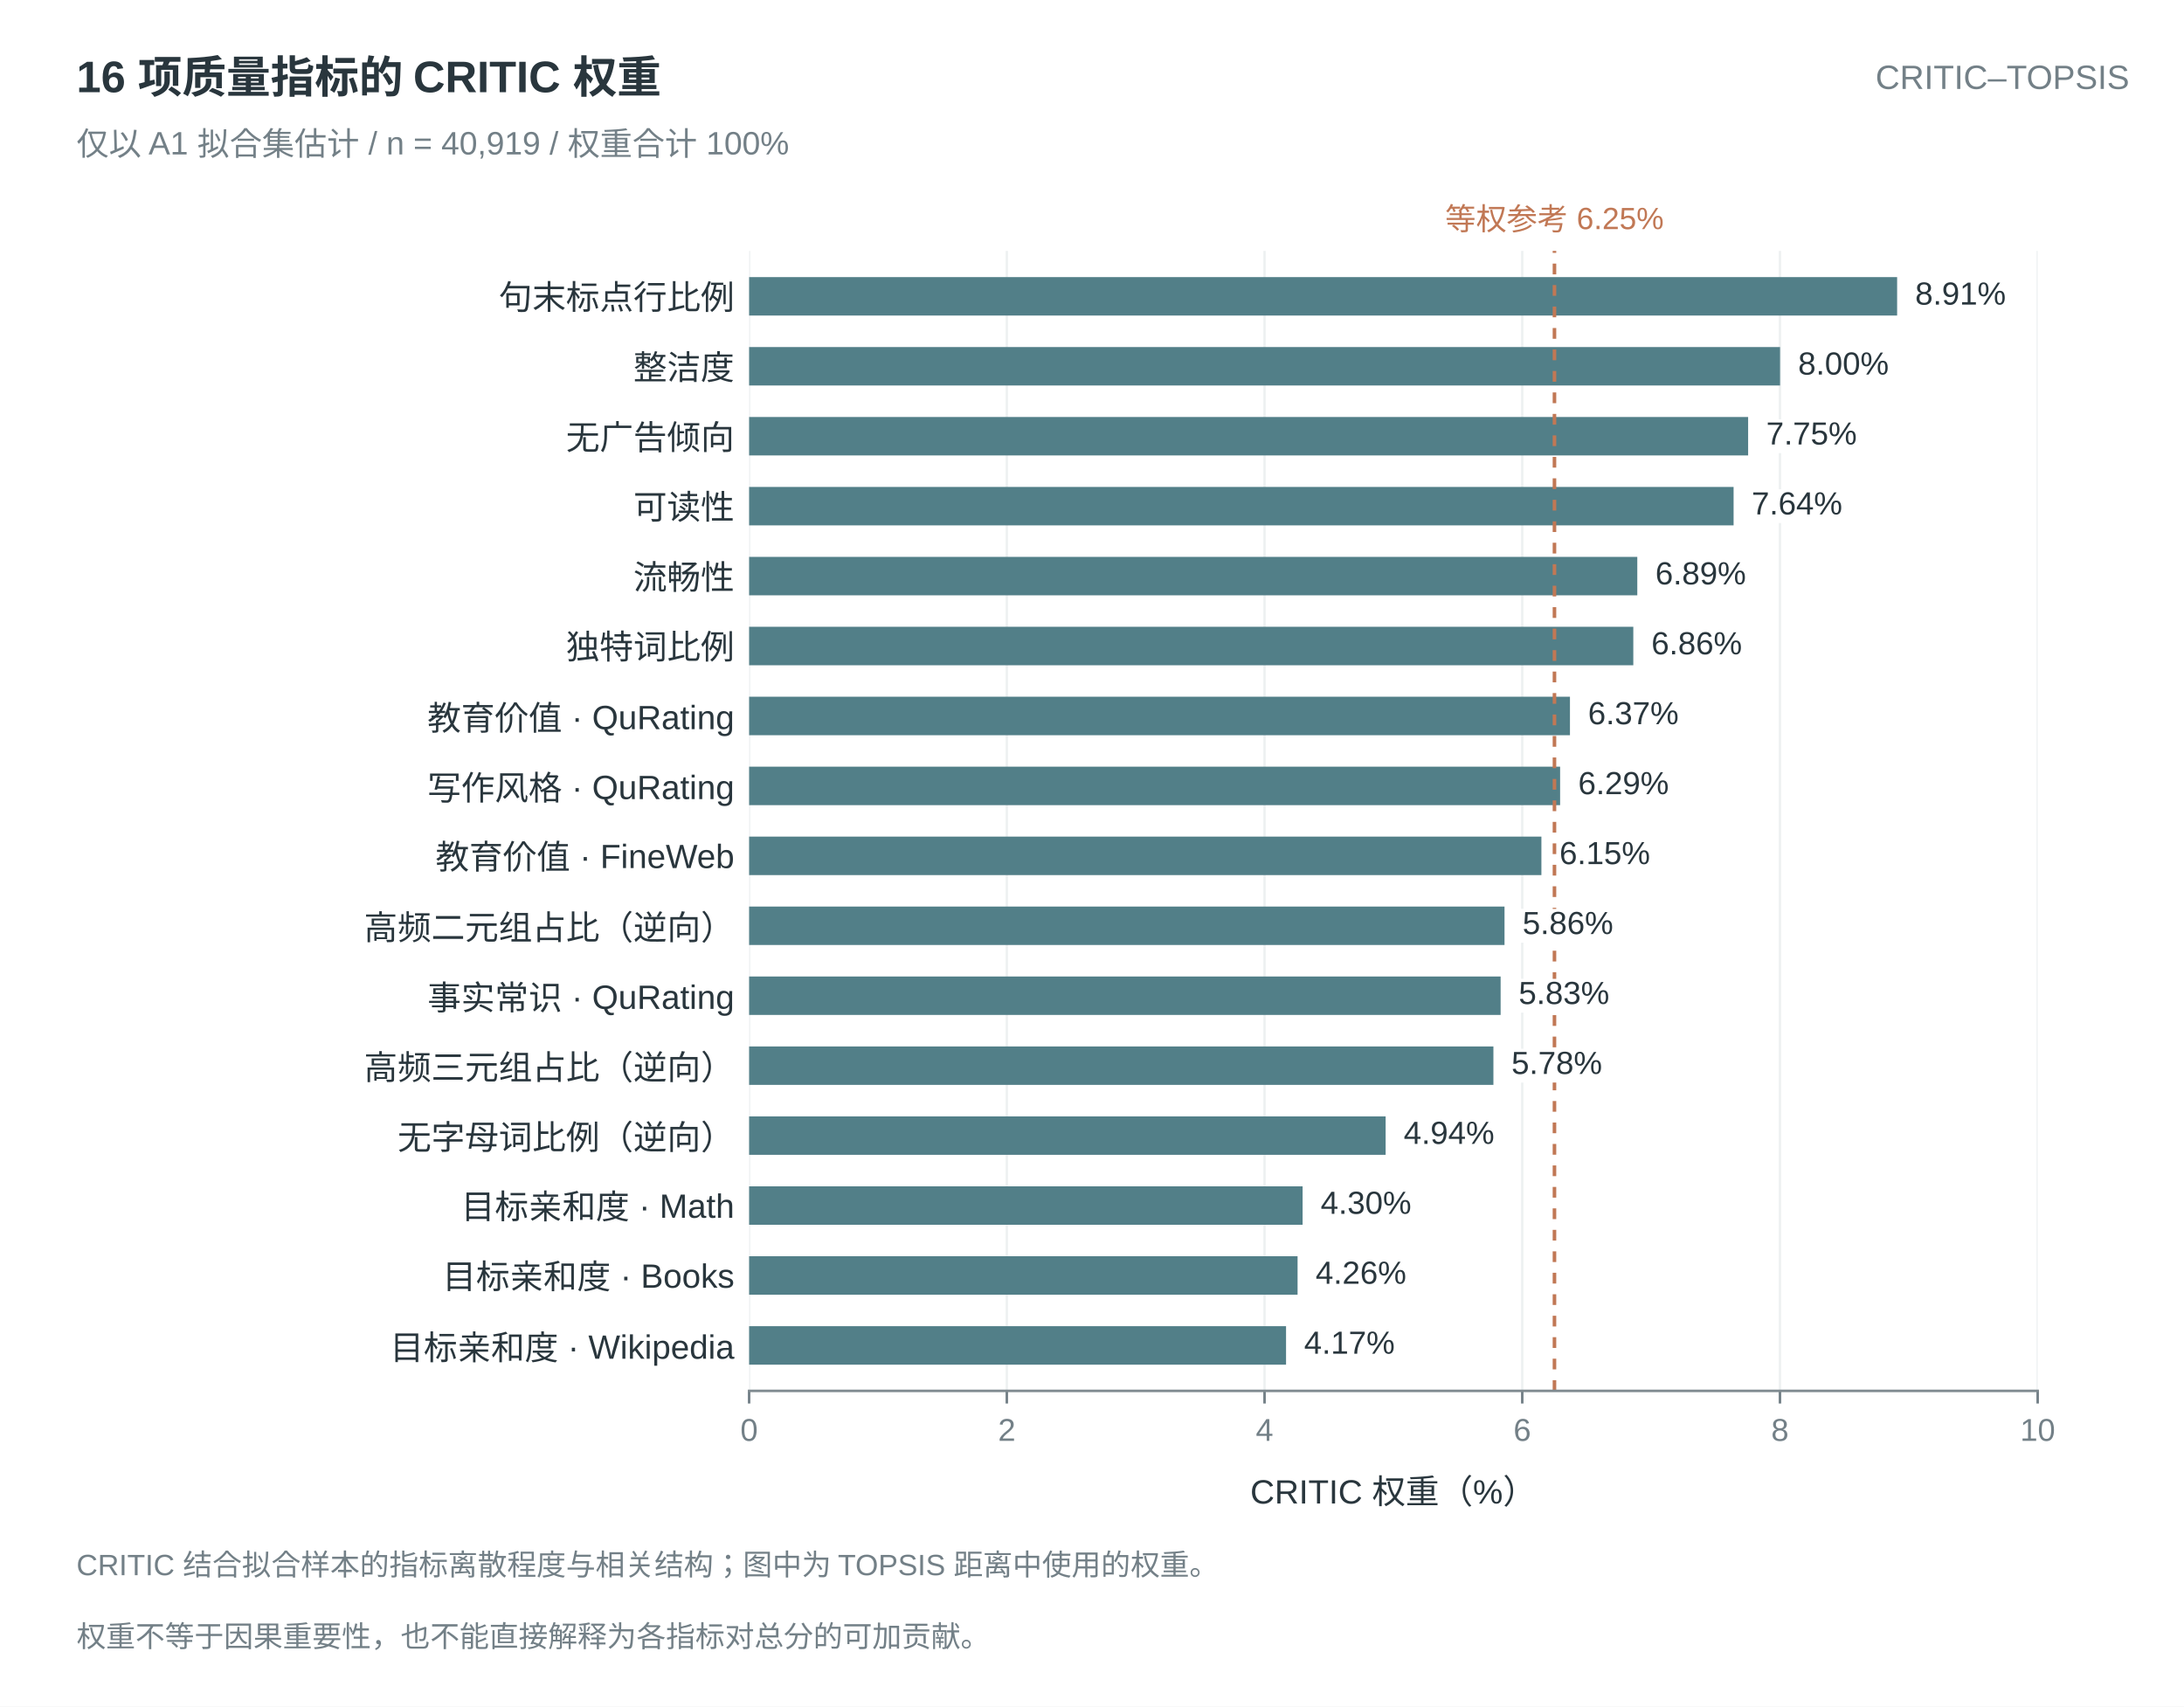
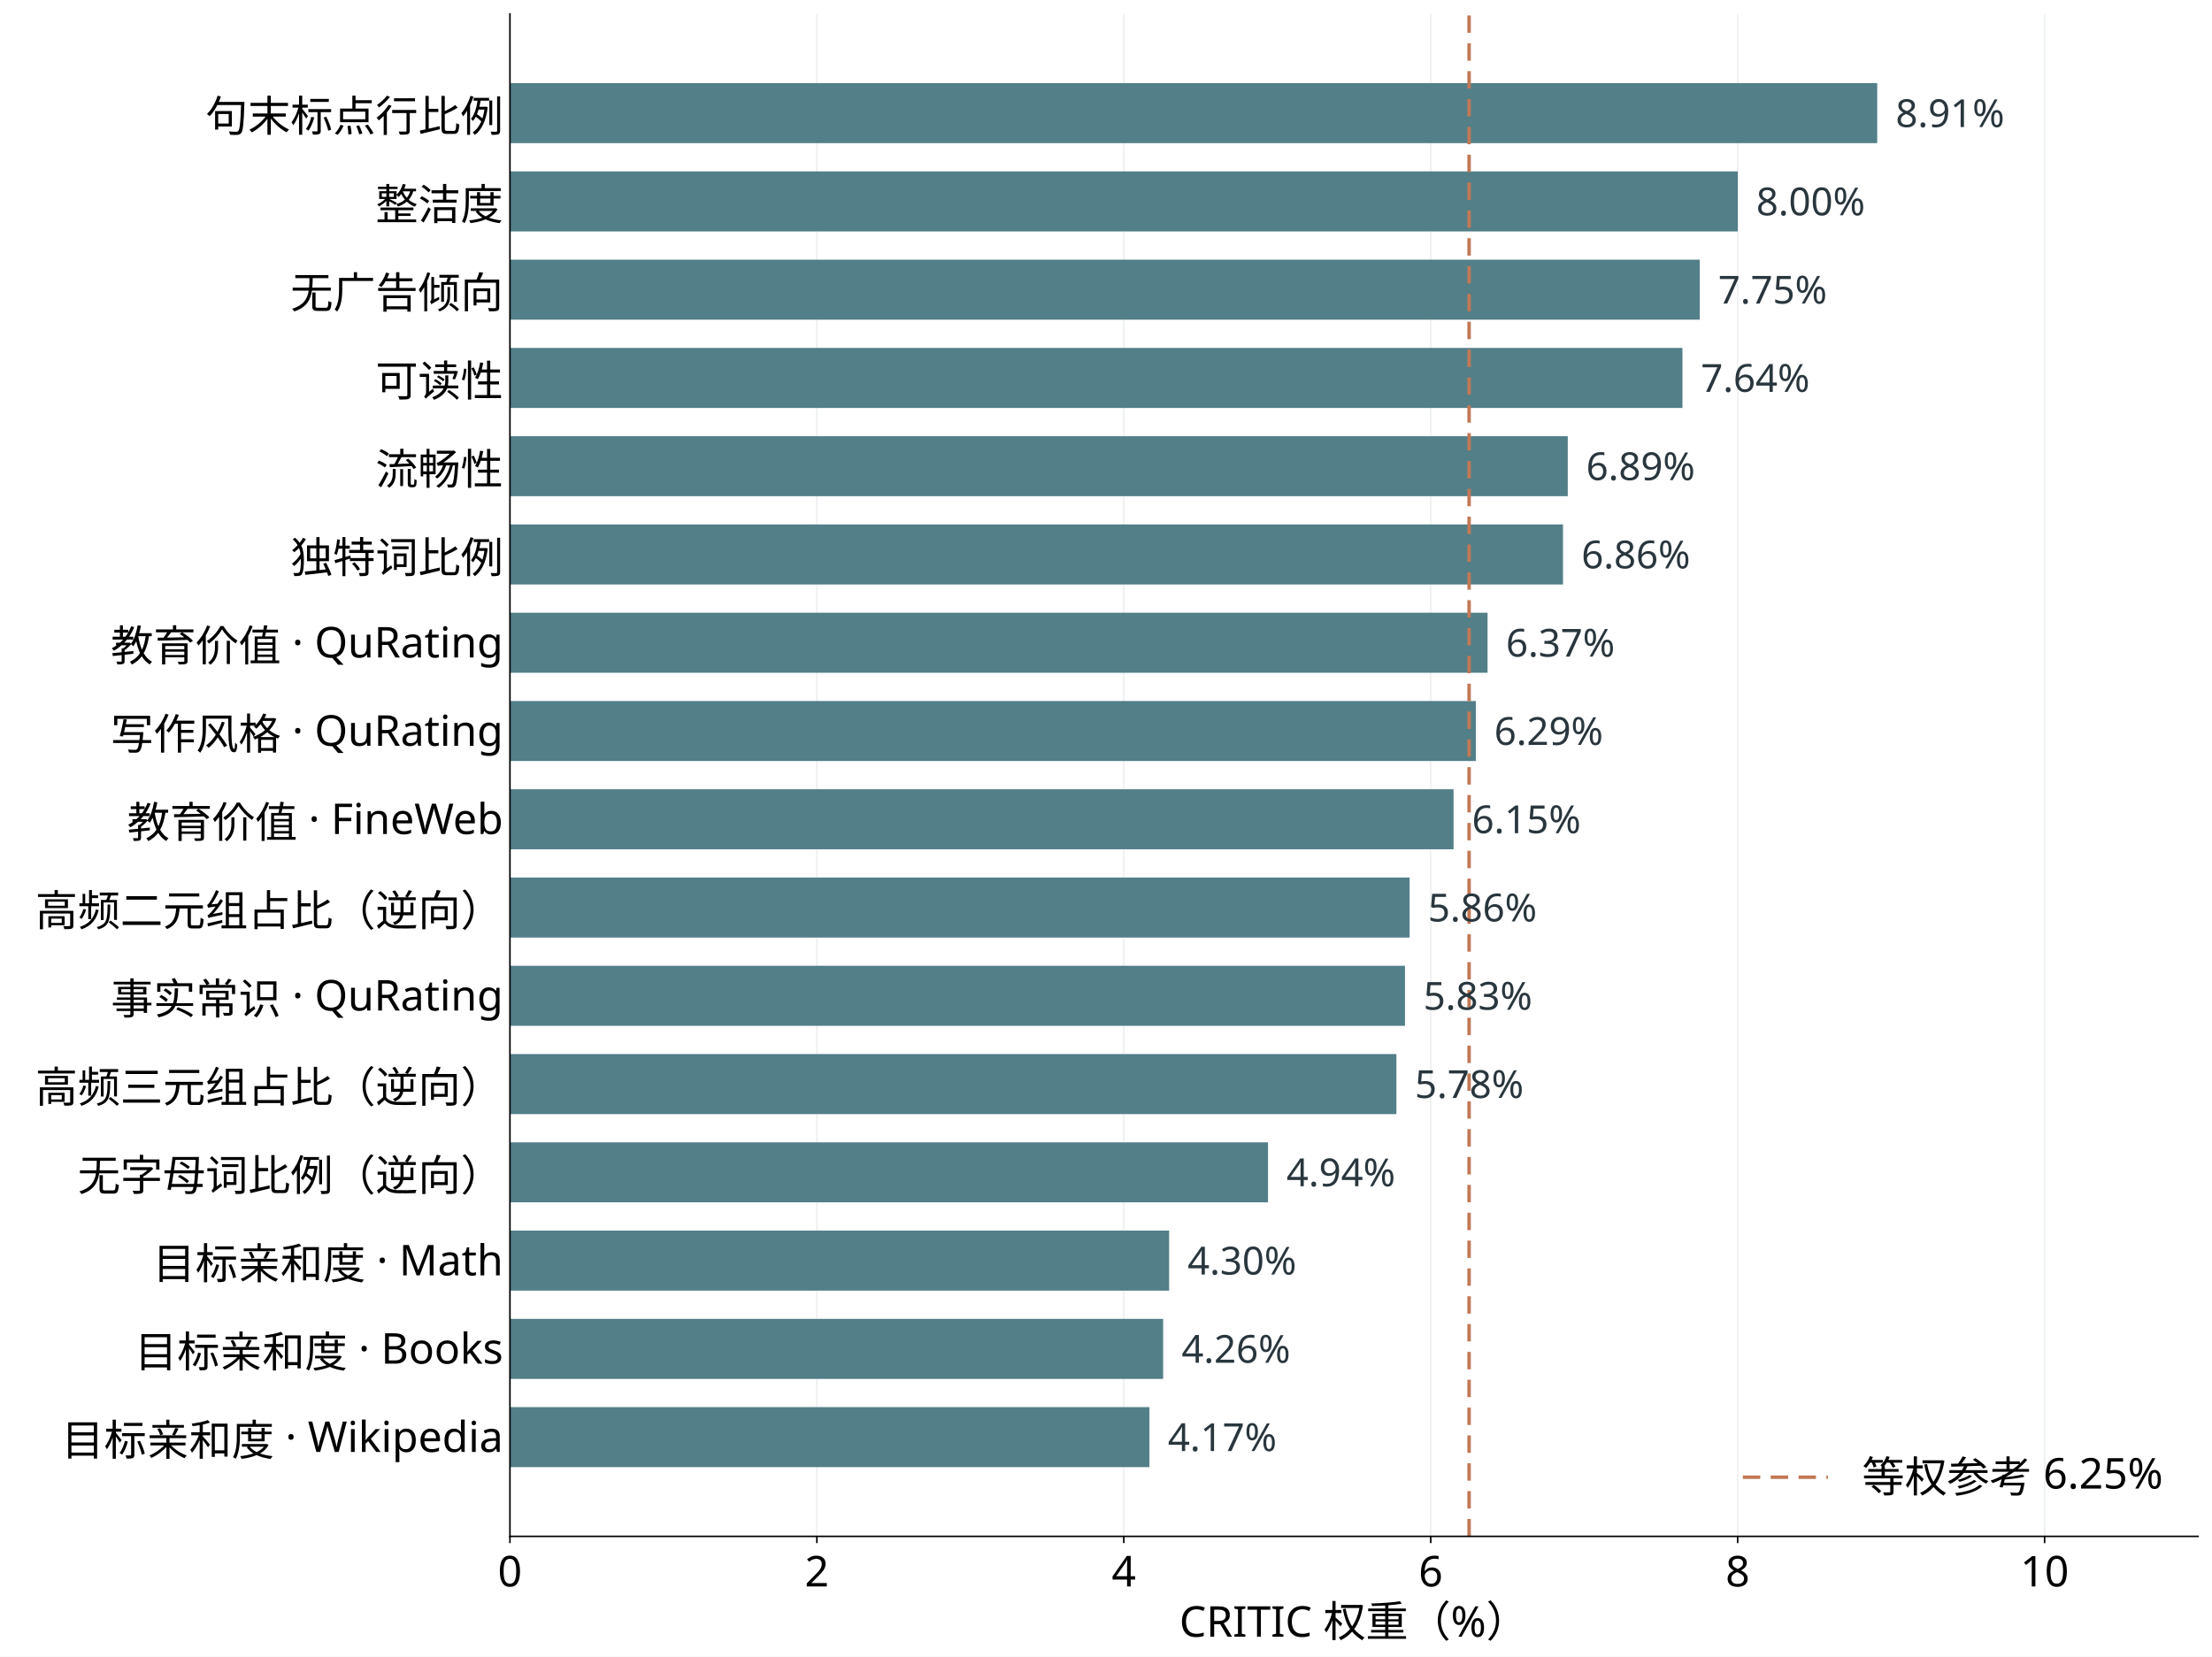
- <svg xmlns="http://www.w3.org/2000/svg" xmlns:xlink="http://www.w3.org/1999/xlink" width="518.74pt" height="405.354pt" viewBox="0 0 518.74 405.354" version="1.1">
+ <svg xmlns="http://www.w3.org/2000/svg" xmlns:xlink="http://www.w3.org/1999/xlink" width="1143.88pt" height="856.8pt" viewBox="0 0 1143.88 856.8" version="1.1">
  <defs>
    <style type="text/css">*{stroke-linejoin: round; stroke-linecap: butt}</style>
  </defs>
  <g id="figure_1">
    <g id="patch_1">
-       <path d="M 0 405.354  L 518.74 405.354  L 518.74 0  L 0 0  z " style="fill: #ffffff" />
+       <path d="M 0 856.8  L 1143.88 856.8  L 1143.88 0  L 0 0  z " style="fill: #ffffff" />
    </g>
    <g id="axes_1">
      <g id="patch_2">
-         <path d="M 177.928 330.364  L 483.985 330.364  L 483.985 59.587  L 177.928 59.587  z " style="fill: #ffffff" />
+         <path d="M 263.7 794.6  L 1136.68 794.6  L 1136.68 7.2  L 263.7 7.2  z " style="fill: #ffffff" />
      </g>
      <g id="matplotlib.axis_1">
        <g id="xtick_1">
          <g id="line2d_1">
-             <path d="M 177.928 330.364  L 177.928 59.587  " clip-path="url(#p39386f162c)" style="fill: none; stroke: #edf0f1; stroke-width: 0.55; stroke-linecap: square" />
+             <path d="M 263.7 794.6  L 263.7 7.2  " clip-path="url(#p161112a42a)" style="fill: none; stroke: #edf0f1; stroke-width: 0.8; stroke-linecap: square" />
          </g>
          <g id="line2d_2">
            <defs>
-               <path id="mb740d0820f" d="M 0 0  L 0 3  " style="stroke: #738087; stroke-width: 0.6" />
+               <path id="m1056b2c3ea" d="M 0 0  L 0 3.5  " style="stroke: #000000; stroke-width: 0.8" />
            </defs>
            <g>
-               <use xlink:href="#mb740d0820f" x="177.928" y="330.364" style="fill: #738087; stroke: #738087; stroke-width: 0.6" />
+               <use xlink:href="#m1056b2c3ea" x="263.7" y="794.6" style="stroke: #000000; stroke-width: 0.8" />
            </g>
          </g>
          <g id="text_1">
-             <text style="fill: #738087; font: 7.5px 'Arial', 'Microsoft YaHei'; text-anchor: middle" x="177.928" y="342.232" transform="rotate(-0 177.9279 342.2321)">0</text>
+             <text style="font-size: 22px; font-family: 'SimHei'; text-anchor: middle" x="263.7" y="820.506" transform="rotate(-0 263.7 820.5063)">0</text>
          </g>
        </g>
        <g id="xtick_2">
          <g id="line2d_3">
-             <path d="M 239.139 330.364  L 239.139 59.587  " clip-path="url(#p39386f162c)" style="fill: none; stroke: #edf0f1; stroke-width: 0.55; stroke-linecap: square" />
+             <path d="M 422.424 794.6  L 422.424 7.2  " clip-path="url(#p161112a42a)" style="fill: none; stroke: #edf0f1; stroke-width: 0.8; stroke-linecap: square" />
          </g>
          <g id="line2d_4">
            <g>
-               <use xlink:href="#mb740d0820f" x="239.139" y="330.364" style="fill: #738087; stroke: #738087; stroke-width: 0.6" />
+               <use xlink:href="#m1056b2c3ea" x="422.424" y="794.6" style="stroke: #000000; stroke-width: 0.8" />
            </g>
          </g>
          <g id="text_2">
-             <text style="fill: #738087; font: 7.5px 'Arial', 'Microsoft YaHei'; text-anchor: middle" x="239.139" y="342.232" transform="rotate(-0 239.1392 342.2321)">2</text>
+             <text style="font-size: 22px; font-family: 'SimHei'; text-anchor: middle" x="422.424" y="820.506" transform="rotate(-0 422.4236 820.5063)">2</text>
          </g>
        </g>
        <g id="xtick_3">
          <g id="line2d_5">
-             <path d="M 300.351 330.364  L 300.351 59.587  " clip-path="url(#p39386f162c)" style="fill: none; stroke: #edf0f1; stroke-width: 0.55; stroke-linecap: square" />
+             <path d="M 581.147 794.6  L 581.147 7.2  " clip-path="url(#p161112a42a)" style="fill: none; stroke: #edf0f1; stroke-width: 0.8; stroke-linecap: square" />
          </g>
          <g id="line2d_6">
            <g>
-               <use xlink:href="#mb740d0820f" x="300.351" y="330.364" style="fill: #738087; stroke: #738087; stroke-width: 0.6" />
+               <use xlink:href="#m1056b2c3ea" x="581.147" y="794.6" style="stroke: #000000; stroke-width: 0.8" />
            </g>
          </g>
          <g id="text_3">
-             <text style="fill: #738087; font: 7.5px 'Arial', 'Microsoft YaHei'; text-anchor: middle" x="300.351" y="342.232" transform="rotate(-0 300.3506 342.2321)">4</text>
+             <text style="font-size: 22px; font-family: 'SimHei'; text-anchor: middle" x="581.147" y="820.506" transform="rotate(-0 581.1473 820.5063)">4</text>
          </g>
        </g>
        <g id="xtick_4">
          <g id="line2d_7">
-             <path d="M 361.562 330.364  L 361.562 59.587  " clip-path="url(#p39386f162c)" style="fill: none; stroke: #edf0f1; stroke-width: 0.55; stroke-linecap: square" />
+             <path d="M 739.871 794.6  L 739.871 7.2  " clip-path="url(#p161112a42a)" style="fill: none; stroke: #edf0f1; stroke-width: 0.8; stroke-linecap: square" />
          </g>
          <g id="line2d_8">
            <g>
-               <use xlink:href="#mb740d0820f" x="361.562" y="330.364" style="fill: #738087; stroke: #738087; stroke-width: 0.6" />
+               <use xlink:href="#m1056b2c3ea" x="739.871" y="794.6" style="stroke: #000000; stroke-width: 0.8" />
            </g>
          </g>
          <g id="text_4">
-             <text style="fill: #738087; font: 7.5px 'Arial', 'Microsoft YaHei'; text-anchor: middle" x="361.562" y="342.232" transform="rotate(-0 361.5619 342.2321)">6</text>
+             <text style="font-size: 22px; font-family: 'SimHei'; text-anchor: middle" x="739.871" y="820.506" transform="rotate(-0 739.8709 820.5063)">6</text>
          </g>
        </g>
        <g id="xtick_5">
          <g id="line2d_9">
-             <path d="M 422.773 330.364  L 422.773 59.587  " clip-path="url(#p39386f162c)" style="fill: none; stroke: #edf0f1; stroke-width: 0.55; stroke-linecap: square" />
+             <path d="M 898.595 794.6  L 898.595 7.2  " clip-path="url(#p161112a42a)" style="fill: none; stroke: #edf0f1; stroke-width: 0.8; stroke-linecap: square" />
          </g>
          <g id="line2d_10">
            <g>
-               <use xlink:href="#mb740d0820f" x="422.773" y="330.364" style="fill: #738087; stroke: #738087; stroke-width: 0.6" />
+               <use xlink:href="#m1056b2c3ea" x="898.595" y="794.6" style="stroke: #000000; stroke-width: 0.8" />
            </g>
          </g>
          <g id="text_5">
-             <text style="fill: #738087; font: 7.5px 'Arial', 'Microsoft YaHei'; text-anchor: middle" x="422.773" y="342.232" transform="rotate(-0 422.7732 342.2321)">8</text>
+             <text style="font-size: 22px; font-family: 'SimHei'; text-anchor: middle" x="898.595" y="820.506" transform="rotate(-0 898.5945 820.5063)">8</text>
          </g>
        </g>
        <g id="xtick_6">
          <g id="line2d_11">
-             <path d="M 483.985 330.364  L 483.985 59.587  " clip-path="url(#p39386f162c)" style="fill: none; stroke: #edf0f1; stroke-width: 0.55; stroke-linecap: square" />
+             <path d="M 1057.318 794.6  L 1057.318 7.2  " clip-path="url(#p161112a42a)" style="fill: none; stroke: #edf0f1; stroke-width: 0.8; stroke-linecap: square" />
          </g>
          <g id="line2d_12">
            <g>
-               <use xlink:href="#mb740d0820f" x="483.985" y="330.364" style="fill: #738087; stroke: #738087; stroke-width: 0.6" />
+               <use xlink:href="#m1056b2c3ea" x="1057.318" y="794.6" style="stroke: #000000; stroke-width: 0.8" />
            </g>
          </g>
          <g id="text_6">
-             <text style="fill: #738087; font: 7.5px 'Arial', 'Microsoft YaHei'; text-anchor: middle" x="483.985" y="342.232" transform="rotate(-0 483.9846 342.2321)">10</text>
+             <text style="font-size: 22px; font-family: 'SimHei'; text-anchor: middle" x="1057.318" y="820.506" transform="rotate(-0 1057.318 820.5063)">10</text>
          </g>
        </g>
        <g id="text_7">
-           <text style="fill: #29363d; font: 8px 'Arial', 'Microsoft YaHei'; text-anchor: middle" x="330.956" y="357.122" transform="rotate(-0 330.9562 357.1215)">CRITIC 权重（%）</text>
+           <text style="font-size: 22px; font-family: 'SimHei'; text-anchor: middle" x="700.19" y="846.506" transform="rotate(-0 700.19 846.5063)">CRITIC 权重（%）</text>
        </g>
      </g>
      <g id="matplotlib.axis_2">
        <g id="ytick_1">
          <g id="line2d_13" />
          <g id="text_8">
-             <text style="fill: #29363d; font: 8px 'Arial', 'Microsoft YaHei'; text-anchor: end" x="174.428" y="73.457" transform="rotate(-0 174.4279 73.45743)">句末标点行比例</text>
+             <text style="font-size: 22px; font-family: 'SimHei'; text-anchor: end" x="260.2" y="67.966" transform="rotate(-0 260.2 67.9656)">句末标点行比例</text>
          </g>
        </g>
        <g id="ytick_2">
          <g id="line2d_14" />
          <g id="text_9">
-             <text style="fill: #29363d; font: 8px 'Arial', 'Microsoft YaHei'; text-anchor: end" x="174.428" y="90.116" transform="rotate(-0 174.4279 90.11637)">整洁度</text>
+             <text style="font-size: 22px; font-family: 'SimHei'; text-anchor: end" x="260.2" y="113.617" transform="rotate(-0 260.2 113.6173)">整洁度</text>
          </g>
        </g>
        <g id="ytick_3">
          <g id="line2d_15" />
          <g id="text_10">
-             <text style="fill: #29363d; font: 8px 'Arial', 'Microsoft YaHei'; text-anchor: end" x="174.428" y="106.732" transform="rotate(-0 174.4279 106.7316)">无广告倾向</text>
+             <text style="font-size: 22px; font-family: 'SimHei'; text-anchor: end" x="260.2" y="159.269" transform="rotate(-0 260.2 159.2689)">无广告倾向</text>
          </g>
        </g>
        <g id="ytick_4">
          <g id="line2d_16" />
          <g id="text_11">
-             <text style="fill: #29363d; font: 8px 'Arial', 'Microsoft YaHei'; text-anchor: end" x="174.428" y="123.293" transform="rotate(-0 174.4279 123.293)">可读性</text>
+             <text style="font-size: 22px; font-family: 'SimHei'; text-anchor: end" x="260.2" y="204.921" transform="rotate(-0 260.2 204.9206)">可读性</text>
          </g>
        </g>
        <g id="ytick_5">
          <g id="line2d_17" />
          <g id="text_12">
-             <text style="fill: #29363d; font: 8px 'Arial', 'Microsoft YaHei'; text-anchor: end" x="174.428" y="139.972" transform="rotate(-0 174.4279 139.9719)">流畅性</text>
+             <text style="font-size: 22px; font-family: 'SimHei'; text-anchor: end" x="260.2" y="250.572" transform="rotate(-0 260.2 250.5723)">流畅性</text>
          </g>
        </g>
        <g id="ytick_6">
          <g id="line2d_18" />
          <g id="text_13">
-             <text style="fill: #29363d; font: 8px 'Arial', 'Microsoft YaHei'; text-anchor: end" x="174.428" y="156.494" transform="rotate(-0 174.4279 156.494)">独特词比例</text>
+             <text style="font-size: 22px; font-family: 'SimHei'; text-anchor: end" x="260.2" y="296.224" transform="rotate(-0 260.2 296.224)">独特词比例</text>
          </g>
        </g>
        <g id="ytick_7">
          <g id="line2d_19" />
          <g id="text_14">
-             <text style="fill: #29363d; font: 8px 'Arial', 'Microsoft YaHei'; text-anchor: end" x="174.428" y="173.407" transform="rotate(-0 174.4279 173.4067)">教育价值 · QuRating</text>
+             <text style="font-size: 22px; font-family: 'SimHei'; text-anchor: end" x="260.2" y="341.876" transform="rotate(-0 260.2 341.8756)">教育价值 · QuRating</text>
          </g>
        </g>
        <g id="ytick_8">
          <g id="line2d_20" />
          <g id="text_15">
-             <text style="fill: #29363d; font: 8px 'Arial', 'Microsoft YaHei'; text-anchor: end" x="174.428" y="190.008" transform="rotate(-0 174.4279 190.0075)">写作风格 · QuRating</text>
+             <text style="font-size: 22px; font-family: 'SimHei'; text-anchor: end" x="260.2" y="387.527" transform="rotate(-0 260.2 387.5273)">写作风格 · QuRating</text>
          </g>
        </g>
        <g id="ytick_9">
          <g id="line2d_21" />
          <g id="text_16">
-             <text style="fill: #29363d; font: 8px 'Arial', 'Microsoft YaHei'; text-anchor: end" x="174.428" y="206.393" transform="rotate(-0 174.4279 206.3927)">教育价值 · FineWeb</text>
+             <text style="font-size: 22px; font-family: 'SimHei'; text-anchor: end" x="260.2" y="433.179" transform="rotate(-0 260.2 433.179)">教育价值 · FineWeb</text>
          </g>
        </g>
        <g id="ytick_10">
          <g id="line2d_22" />
          <g id="text_17">
-             <text style="fill: #29363d; font: 8px 'Arial', 'Microsoft YaHei'; text-anchor: end" x="174.428" y="223.163" transform="rotate(-0 174.4279 223.1629)">高频二元组占比（逆向）</text>
+             <text style="font-size: 22px; font-family: 'SimHei'; text-anchor: end" x="260.2" y="478.831" transform="rotate(-0 260.2 478.8306)">高频二元组占比（逆向）</text>
          </g>
        </g>
        <g id="ytick_11">
          <g id="line2d_23" />
          <g id="text_18">
-             <text style="fill: #29363d; font: 8px 'Arial', 'Microsoft YaHei'; text-anchor: end" x="174.428" y="239.839" transform="rotate(-0 174.4279 239.8394)">事实常识 · QuRating</text>
+             <text style="font-size: 22px; font-family: 'SimHei'; text-anchor: end" x="260.2" y="524.482" transform="rotate(-0 260.2 524.4823)">事实常识 · QuRating</text>
          </g>
        </g>
        <g id="ytick_12">
          <g id="line2d_24" />
          <g id="text_19">
-             <text style="fill: #29363d; font: 8px 'Arial', 'Microsoft YaHei'; text-anchor: end" x="174.428" y="256.387" transform="rotate(-0 174.4279 256.387)">高频三元组占比（逆向）</text>
+             <text style="font-size: 22px; font-family: 'SimHei'; text-anchor: end" x="260.2" y="570.134" transform="rotate(-0 260.2 570.134)">高频三元组占比（逆向）</text>
          </g>
        </g>
        <g id="ytick_13">
          <g id="line2d_25" />
          <g id="text_20">
-             <text style="fill: #29363d; font: 8px 'Arial', 'Microsoft YaHei'; text-anchor: end" x="174.428" y="272.987" transform="rotate(-0 174.4279 272.9872)">无字母词比例（逆向）</text>
+             <text style="font-size: 22px; font-family: 'SimHei'; text-anchor: end" x="260.2" y="615.786" transform="rotate(-0 260.2 615.7856)">无字母词比例（逆向）</text>
          </g>
        </g>
        <g id="ytick_14">
          <g id="line2d_26" />
          <g id="text_21">
-             <text style="fill: #29363d; font: 8px 'Arial', 'Microsoft YaHei'; text-anchor: end" x="174.428" y="289.461" transform="rotate(-0 174.4279 289.4612)">目标亲和度 · Math</text>
+             <text style="font-size: 22px; font-family: 'SimHei'; text-anchor: end" x="260.2" y="661.437" transform="rotate(-0 260.2 661.4373)">目标亲和度 · Math</text>
          </g>
        </g>
        <g id="ytick_15">
          <g id="line2d_27" />
          <g id="text_22">
-             <text style="fill: #29363d; font: 8px 'Arial', 'Microsoft YaHei'; text-anchor: end" x="174.428" y="306.073" transform="rotate(-0 174.4279 306.0732)">目标亲和度 · Books</text>
+             <text style="font-size: 22px; font-family: 'SimHei'; text-anchor: end" x="260.2" y="707.089" transform="rotate(-0 260.2 707.089)">目标亲和度 · Books</text>
          </g>
        </g>
        <g id="ytick_16">
          <g id="line2d_28" />
          <g id="text_23">
-             <text style="fill: #29363d; font: 8px 'Arial', 'Microsoft YaHei'; text-anchor: end" x="174.428" y="322.935" transform="rotate(-0 174.4279 322.9353)">目标亲和度 · Wikipedia</text>
+             <text style="font-size: 22px; font-family: 'SimHei'; text-anchor: end" x="260.2" y="752.741" transform="rotate(-0 260.2 752.7406)">目标亲和度 · Wikipedia</text>
          </g>
        </g>
      </g>
      <g id="patch_3">
-         <path d="M 177.928 74.953  L 450.602 74.953  L 450.602 65.817  L 177.928 65.817  z " clip-path="url(#p39386f162c)" style="fill: #527f88" />
+         <path d="M 263.7 42.991  L 970.755 42.991  L 970.755 74.034  L 263.7 74.034  z " clip-path="url(#p161112a42a)" style="fill: #527f88" />
      </g>
      <g id="patch_4">
-         <path d="M 177.928 91.565  L 422.796 91.565  L 422.796 82.429  L 177.928 82.429  z " clip-path="url(#p39386f162c)" style="fill: #527f88" />
+         <path d="M 263.7 88.643  L 898.655 88.643  L 898.655 119.686  L 263.7 119.686  z " clip-path="url(#p161112a42a)" style="fill: #527f88" />
      </g>
      <g id="patch_5">
-         <path d="M 177.928 108.177  L 415.213 108.177  L 415.213 99.041  L 177.928 99.041  z " clip-path="url(#p39386f162c)" style="fill: #527f88" />
+         <path d="M 263.7 134.294  L 878.99 134.294  L 878.99 165.337  L 263.7 165.337  z " clip-path="url(#p161112a42a)" style="fill: #527f88" />
      </g>
      <g id="patch_6">
-         <path d="M 177.928 124.789  L 411.759 124.789  L 411.759 115.653  L 177.928 115.653  z " clip-path="url(#p39386f162c)" style="fill: #527f88" />
+         <path d="M 263.7 179.946  L 870.035 179.946  L 870.035 210.989  L 263.7 210.989  z " clip-path="url(#p161112a42a)" style="fill: #527f88" />
      </g>
      <g id="patch_7">
-         <path d="M 177.928 141.402  L 388.887 141.402  L 388.887 132.265  L 177.928 132.265  z " clip-path="url(#p39386f162c)" style="fill: #527f88" />
+         <path d="M 263.7 225.598  L 810.727 225.598  L 810.727 256.641  L 263.7 256.641  z " clip-path="url(#p161112a42a)" style="fill: #527f88" />
      </g>
      <g id="patch_8">
-         <path d="M 177.928 158.014  L 387.941 158.014  L 387.941 148.877  L 177.928 148.877  z " clip-path="url(#p39386f162c)" style="fill: #527f88" />
+         <path d="M 263.7 271.249  L 808.274 271.249  L 808.274 302.292  L 263.7 302.292  z " clip-path="url(#p161112a42a)" style="fill: #527f88" />
      </g>
      <g id="patch_9">
-         <path d="M 177.928 174.626  L 372.894 174.626  L 372.894 165.489  L 177.928 165.489  z " clip-path="url(#p39386f162c)" style="fill: #527f88" />
+         <path d="M 263.7 316.901  L 769.256 316.901  L 769.256 347.944  L 263.7 347.944  z " clip-path="url(#p161112a42a)" style="fill: #527f88" />
      </g>
      <g id="patch_10">
-         <path d="M 177.928 191.238  L 370.556 191.238  L 370.556 182.101  L 177.928 182.101  z " clip-path="url(#p39386f162c)" style="fill: #527f88" />
+         <path d="M 263.7 362.553  L 763.192 362.553  L 763.192 393.596  L 263.7 393.596  z " clip-path="url(#p161112a42a)" style="fill: #527f88" />
      </g>
      <g id="patch_11">
-         <path d="M 177.928 207.85  L 366.112 207.85  L 366.112 198.713  L 177.928 198.713  z " clip-path="url(#p39386f162c)" style="fill: #527f88" />
+         <path d="M 263.7 408.204  L 751.669 408.204  L 751.669 439.247  L 263.7 439.247  z " clip-path="url(#p161112a42a)" style="fill: #527f88" />
      </g>
      <g id="patch_12">
-         <path d="M 177.928 224.462  L 357.35 224.462  L 357.35 215.325  L 177.928 215.325  z " clip-path="url(#p39386f162c)" style="fill: #527f88" />
+         <path d="M 263.7 453.856  L 728.948 453.856  L 728.948 484.899  L 263.7 484.899  z " clip-path="url(#p161112a42a)" style="fill: #527f88" />
      </g>
      <g id="patch_13">
-         <path d="M 177.928 241.074  L 356.427 241.074  L 356.427 231.937  L 177.928 231.937  z " clip-path="url(#p39386f162c)" style="fill: #527f88" />
+         <path d="M 263.7 499.508  L 726.557 499.508  L 726.557 530.551  L 263.7 530.551  z " clip-path="url(#p161112a42a)" style="fill: #527f88" />
      </g>
      <g id="patch_14">
-         <path d="M 177.928 257.686  L 354.713 257.686  L 354.713 248.549  L 177.928 248.549  z " clip-path="url(#p39386f162c)" style="fill: #527f88" />
+         <path d="M 263.7 545.159  L 722.113 545.159  L 722.113 576.202  L 263.7 576.202  z " clip-path="url(#p161112a42a)" style="fill: #527f88" />
      </g>
      <g id="patch_15">
-         <path d="M 177.928 274.298  L 329.112 274.298  L 329.112 265.161  L 177.928 265.161  z " clip-path="url(#p39386f162c)" style="fill: #527f88" />
+         <path d="M 263.7 590.811  L 655.728 590.811  L 655.728 621.854  L 263.7 621.854  z " clip-path="url(#p161112a42a)" style="fill: #527f88" />
      </g>
      <g id="patch_16">
-         <path d="M 177.928 290.91  L 309.392 290.91  L 309.392 281.773  L 177.928 281.773  z " clip-path="url(#p39386f162c)" style="fill: #527f88" />
+         <path d="M 263.7 636.463  L 604.591 636.463  L 604.591 667.506  L 263.7 667.506  z " clip-path="url(#p161112a42a)" style="fill: #527f88" />
      </g>
      <g id="patch_17">
-         <path d="M 177.928 307.522  L 308.197 307.522  L 308.197 298.386  L 177.928 298.386  z " clip-path="url(#p39386f162c)" style="fill: #527f88" />
+         <path d="M 263.7 682.114  L 601.493 682.114  L 601.493 713.157  L 263.7 713.157  z " clip-path="url(#p161112a42a)" style="fill: #527f88" />
      </g>
      <g id="patch_18">
-         <path d="M 177.928 324.134  L 305.461 324.134  L 305.461 314.998  L 177.928 314.998  z " clip-path="url(#p39386f162c)" style="fill: #527f88" />
+         <path d="M 263.7 727.766  L 594.399 727.766  L 594.399 758.809  L 263.7 758.809  z " clip-path="url(#p161112a42a)" style="fill: #527f88" />
      </g>
      <g id="line2d_29">
-         <path d="M 369.213 330.364  L 369.213 59.587  " clip-path="url(#p39386f162c)" style="fill: none; stroke-dasharray: 2.55,2.55; stroke-dashoffset: 0; stroke: #c17855; stroke-width: 0.85" />
+         <path d="M 759.711 794.6  L 759.711 7.2  " clip-path="url(#p161112a42a)" style="fill: none; stroke-dasharray: 9,5.4; stroke-dashoffset: 0; stroke: #c17855; stroke-width: 1.8" />
      </g>
      <g id="patch_19">
-         <path d="M 177.928 330.364  L 483.985 330.364  " style="fill: none; stroke: #7f8a90; stroke-width: 0.6; stroke-linejoin: miter; stroke-linecap: square" />
+         <path d="M 263.7 794.6  L 263.7 7.2  " style="fill: none; stroke: #000000; stroke-width: 0.8; stroke-linejoin: miter; stroke-linecap: square" />
+       </g>
+       <g id="patch_20">
+         <path d="M 263.7 794.6  L 1136.68 794.6  " style="fill: none; stroke: #000000; stroke-width: 0.8; stroke-linejoin: miter; stroke-linecap: square" />
      </g>
      <g id="text_24">
-         <text style="fill: #c17855; font: 7.3px 'Arial', 'Microsoft YaHei'; text-anchor: middle" x="369.213" y="54.603" transform="rotate(-0 369.2133 54.60347)">等权参考 6.25%</text>
+         <text style="font-size: 20px; font-family: 'SimHei'; text-anchor: start; fill: #29363d" x="980.278" y="65.7" transform="rotate(-0 980.278 65.69998)">8.91%</text>
      </g>
      <g id="text_25">
-         <g id="patch_20">
-           <path d="M 454.354 74.392  L 476.967 74.392  L 476.967 66.378  L 454.354 66.378  z " style="fill: #ffffff" />
-         </g>
-         <text style="fill: #29363d; font: 7.6px 'Arial', 'Microsoft YaHei'; text-anchor: start" x="454.886" y="72.35" transform="rotate(-0 454.8864 72.34965)">8.91%</text>
+         <text style="font-size: 20px; font-family: 'SimHei'; text-anchor: start; fill: #29363d" x="908.178" y="111.352" transform="rotate(-0 908.1783 111.3516)">8.00%</text>
      </g>
      <g id="text_26">
-         <g id="patch_21">
-           <path d="M 426.549 91.004  L 449.162 91.004  L 449.162 82.99  L 426.549 82.99  z " style="fill: #ffffff" />
-         </g>
-         <text style="fill: #29363d; font: 7.6px 'Arial', 'Microsoft YaHei'; text-anchor: start" x="427.081" y="88.962" transform="rotate(-0 427.0813 88.96172)">8.00%</text>
+         <text style="font-size: 20px; font-family: 'SimHei'; text-anchor: start; fill: #29363d" x="888.513" y="157.003" transform="rotate(-0 888.5134 157.0033)">7.75%</text>
      </g>
      <g id="text_27">
-         <g id="patch_22">
-           <path d="M 418.966 107.616  L 441.578 107.616  L 441.578 99.602  L 418.966 99.602  z " style="fill: #ffffff" />
-         </g>
-         <text style="fill: #29363d; font: 7.6px 'Arial', 'Microsoft YaHei'; text-anchor: start" x="419.498" y="105.574" transform="rotate(-0 419.4976 105.5738)">7.75%</text>
+         <text style="font-size: 20px; font-family: 'SimHei'; text-anchor: start; fill: #29363d" x="879.558" y="202.655" transform="rotate(-0 879.5581 202.655)">7.64%</text>
      </g>
      <g id="text_28">
-         <g id="patch_23">
-           <path d="M 415.512 124.228  L 438.124 124.228  L 438.124 116.214  L 415.512 116.214  z " style="fill: #ffffff" />
-         </g>
-         <text style="fill: #29363d; font: 7.6px 'Arial', 'Microsoft YaHei'; text-anchor: start" x="416.044" y="122.186" transform="rotate(-0 416.044 122.1859)">7.64%</text>
+         <text style="font-size: 20px; font-family: 'SimHei'; text-anchor: start; fill: #29363d" x="820.251" y="248.307" transform="rotate(-0 820.2506 248.3067)">6.89%</text>
      </g>
      <g id="text_29">
-         <g id="patch_24">
-           <path d="M 392.64 140.84  L 415.253 140.84  L 415.253 132.826  L 392.64 132.826  z " style="fill: #ffffff" />
-         </g>
-         <text style="fill: #29363d; font: 7.6px 'Arial', 'Microsoft YaHei'; text-anchor: start" x="393.172" y="138.798" transform="rotate(-0 393.1722 138.7979)">6.89%</text>
+         <text style="font-size: 20px; font-family: 'SimHei'; text-anchor: start; fill: #29363d" x="817.797" y="293.958" transform="rotate(-0 817.7973 293.9583)">6.86%</text>
      </g>
      <g id="text_30">
-         <g id="patch_25">
-           <path d="M 391.694 157.452  L 414.306 157.452  L 414.306 149.438  L 391.694 149.438  z " style="fill: #ffffff" />
-         </g>
-         <text style="fill: #29363d; font: 7.6px 'Arial', 'Microsoft YaHei'; text-anchor: start" x="392.226" y="155.41" transform="rotate(-0 392.2261 155.41)">6.86%</text>
+         <text style="font-size: 20px; font-family: 'SimHei'; text-anchor: start; fill: #29363d" x="778.779" y="339.61" transform="rotate(-0 778.779 339.61)">6.37%</text>
      </g>
      <g id="text_31">
-         <g id="patch_26">
-           <path d="M 376.647 174.065  L 399.259 174.065  L 399.259 166.05  L 376.647 166.05  z " style="fill: #ffffff" />
-         </g>
-         <text style="fill: #29363d; font: 7.6px 'Arial', 'Microsoft YaHei'; text-anchor: start" x="377.179" y="172.022" transform="rotate(-0 377.1788 172.0221)">6.37%</text>
+         <text style="font-size: 20px; font-family: 'SimHei'; text-anchor: start; fill: #29363d" x="772.716" y="385.262" transform="rotate(-0 772.7158 385.2617)">6.29%</text>
      </g>
      <g id="text_32">
-         <g id="patch_27">
-           <path d="M 374.309 190.677  L 396.921 190.677  L 396.921 182.662  L 374.309 182.662  z " style="fill: #ffffff" />
-         </g>
-         <text style="fill: #29363d; font: 7.6px 'Arial', 'Microsoft YaHei'; text-anchor: start" x="374.841" y="188.634" transform="rotate(-0 374.8405 188.6341)">6.29%</text>
+         <text style="font-size: 20px; font-family: 'SimHei'; text-anchor: start; fill: #29363d" x="761.193" y="430.913" transform="rotate(-0 761.1928 430.9133)">6.15%</text>
      </g>
      <g id="text_33">
-         <g id="patch_28">
-           <path d="M 369.865 207.289  L 392.477 207.289  L 392.477 199.274  L 369.865 199.274  z " style="fill: #ffffff" />
-         </g>
-         <text style="fill: #29363d; font: 7.6px 'Arial', 'Microsoft YaHei'; text-anchor: start" x="370.397" y="205.246" transform="rotate(-0 370.3967 205.2462)">6.15%</text>
+         <text style="font-size: 20px; font-family: 'SimHei'; text-anchor: start; fill: #29363d" x="738.472" y="476.565" transform="rotate(-0 738.4717 476.565)">5.86%</text>
      </g>
      <g id="text_34">
-         <g id="patch_29">
-           <path d="M 361.102 223.901  L 383.715 223.901  L 383.715 215.886  L 361.102 215.886  z " style="fill: #ffffff" />
-         </g>
-         <text style="fill: #29363d; font: 7.6px 'Arial', 'Microsoft YaHei'; text-anchor: start" x="361.634" y="221.858" transform="rotate(-0 361.6344 221.8583)">5.86%</text>
+         <text style="font-size: 20px; font-family: 'SimHei'; text-anchor: start; fill: #29363d" x="736.081" y="522.217" transform="rotate(-0 736.0806 522.2167)">5.83%</text>
      </g>
      <g id="text_35">
-         <g id="patch_30">
-           <path d="M 360.18 240.513  L 382.793 240.513  L 382.793 232.498  L 360.18 232.498  z " style="fill: #ffffff" />
-         </g>
-         <text style="fill: #29363d; font: 7.6px 'Arial', 'Microsoft YaHei'; text-anchor: start" x="360.712" y="238.47" transform="rotate(-0 360.7123 238.4703)">5.83%</text>
+         <text style="font-size: 20px; font-family: 'SimHei'; text-anchor: start; fill: #29363d" x="731.636" y="567.868" transform="rotate(-0 731.6359 567.8683)">5.78%</text>
      </g>
      <g id="text_36">
-         <g id="patch_31">
-           <path d="M 358.466 257.125  L 381.079 257.125  L 381.079 249.11  L 358.466 249.11  z " style="fill: #ffffff" />
-         </g>
-         <text style="fill: #29363d; font: 7.6px 'Arial', 'Microsoft YaHei'; text-anchor: start" x="358.998" y="255.082" transform="rotate(-0 358.9982 255.0824)">5.78%</text>
+         <text style="font-size: 20px; font-family: 'SimHei'; text-anchor: start; fill: #29363d" x="665.252" y="613.52" transform="rotate(-0 665.2515 613.52)">4.94%</text>
      </g>
      <g id="text_37">
-         <g id="patch_32">
-           <path d="M 332.865 273.737  L 355.478 273.737  L 355.478 265.723  L 332.865 265.723  z " style="fill: #ffffff" />
-         </g>
-         <text style="fill: #29363d; font: 7.6px 'Arial', 'Microsoft YaHei'; text-anchor: start" x="333.397" y="271.694" transform="rotate(-0 333.3972 271.6945)">4.94%</text>
+         <text style="font-size: 20px; font-family: 'SimHei'; text-anchor: start; fill: #29363d" x="614.115" y="659.172" transform="rotate(-0 614.1148 659.1717)">4.30%</text>
      </g>
      <g id="text_38">
-         <g id="patch_33">
-           <path d="M 313.144 290.349  L 335.757 290.349  L 335.757 282.335  L 313.144 282.335  z " style="fill: #ffffff" />
-         </g>
-         <text style="fill: #29363d; font: 7.6px 'Arial', 'Microsoft YaHei'; text-anchor: start" x="313.676" y="288.307" transform="rotate(-0 313.6765 288.3065)">4.30%</text>
+         <text style="font-size: 20px; font-family: 'SimHei'; text-anchor: start; fill: #29363d" x="611.016" y="704.823" transform="rotate(-0 611.0164 704.8234)">4.26%</text>
      </g>
      <g id="text_39">
-         <g id="patch_34">
-           <path d="M 311.95 306.961  L 334.562 306.961  L 334.562 298.947  L 311.95 298.947  z " style="fill: #ffffff" />
-         </g>
-         <text style="fill: #29363d; font: 7.6px 'Arial', 'Microsoft YaHei'; text-anchor: start" x="312.482" y="304.919" transform="rotate(-0 312.4816 304.9186)">4.26%</text>
-       </g>
-       <g id="text_40">
-         <g id="patch_35">
-           <path d="M 309.214 323.573  L 331.826 323.573  L 331.826 315.559  L 309.214 315.559  z " style="fill: #ffffff" />
-         </g>
-         <text style="fill: #29363d; font: 7.6px 'Arial', 'Microsoft YaHei'; text-anchor: start" x="309.746" y="321.531" transform="rotate(-0 309.7458 321.5307)">4.17%</text>
-       </g>
-     </g>
-     <g id="text_41">
-       <text style="fill: #29363d; font: 700 10.5px 'Arial', 'Microsoft YaHei'; text-anchor: start" x="18.156" y="21.892" transform="rotate(-0 18.15591 21.89166)">16 项质量指标的 CRITIC 权重</text>
-     </g>
-     <g id="text_42">
-       <text style="fill: #738087; font: 8px 'Arial', 'Microsoft YaHei'; text-anchor: end" x="505.772" y="21.13" transform="rotate(-0 505.7717 21.12972)">CRITIC–TOPSIS</text>
-     </g>
-     <g id="text_43">
-       <text style="fill: #738087; font: 7.7px 'Arial', 'Microsoft YaHei'; text-anchor: start" x="18.156" y="36.887" transform="rotate(-0 18.15591 36.88724)">仅以 A1 拟合集估计  /  n = 40,919  /  权重合计 100%</text>
-     </g>
-     <g id="text_44">
-       <text style="fill: #738087; font: 7px 'Arial', 'Microsoft YaHei'; text-anchor: start" x="18.156" y="374.142" transform="rotate(-0 18.15591 374.142)">CRITIC 结合拟合样本的指标离散程度与相关结构；图中为 TOPSIS 距离中使用的权重。</text>
-     </g>
-     <g id="text_45">
-       <text style="fill: #738087; font: 7px 'Arial', 'Microsoft YaHei'; text-anchor: start" x="18.156" y="391.167" transform="rotate(-0 18.15591 391.1669)">权重不等于因果重要性，也不能直接解释为各指标对总分的可加贡献。</text>
+         <text style="font-size: 20px; font-family: 'SimHei'; text-anchor: start; fill: #29363d" x="603.922" y="750.475" transform="rotate(-0 603.9224 750.475)">4.17%</text>
+       </g>
+       <g id="legend_1">
+         <g id="line2d_30">
+           <path d="M 901.28 764.006  L 923.28 764.006  L 945.28 764.006  " style="fill: none; stroke-dasharray: 9,5.4; stroke-dashoffset: 0; stroke: #c17855; stroke-width: 1.8" />
+         </g>
+         <g id="text_40">
+           <text style="font-size: 22px; font-family: 'SimHei'; text-anchor: start" x="962.88" y="771.706" transform="rotate(-0 962.88 771.7062)">等权参考 6.25%</text>
+         </g>
+       </g>
    </g>
  </g>
  <defs>
-     <clipPath id="p39386f162c">
-       <rect x="177.928" y="59.587" width="306.057" height="270.777" />
+     <clipPath id="p161112a42a">
+       <rect x="263.7" y="7.2" width="872.98" height="787.4" />
    </clipPath>
  </defs>
</svg>
